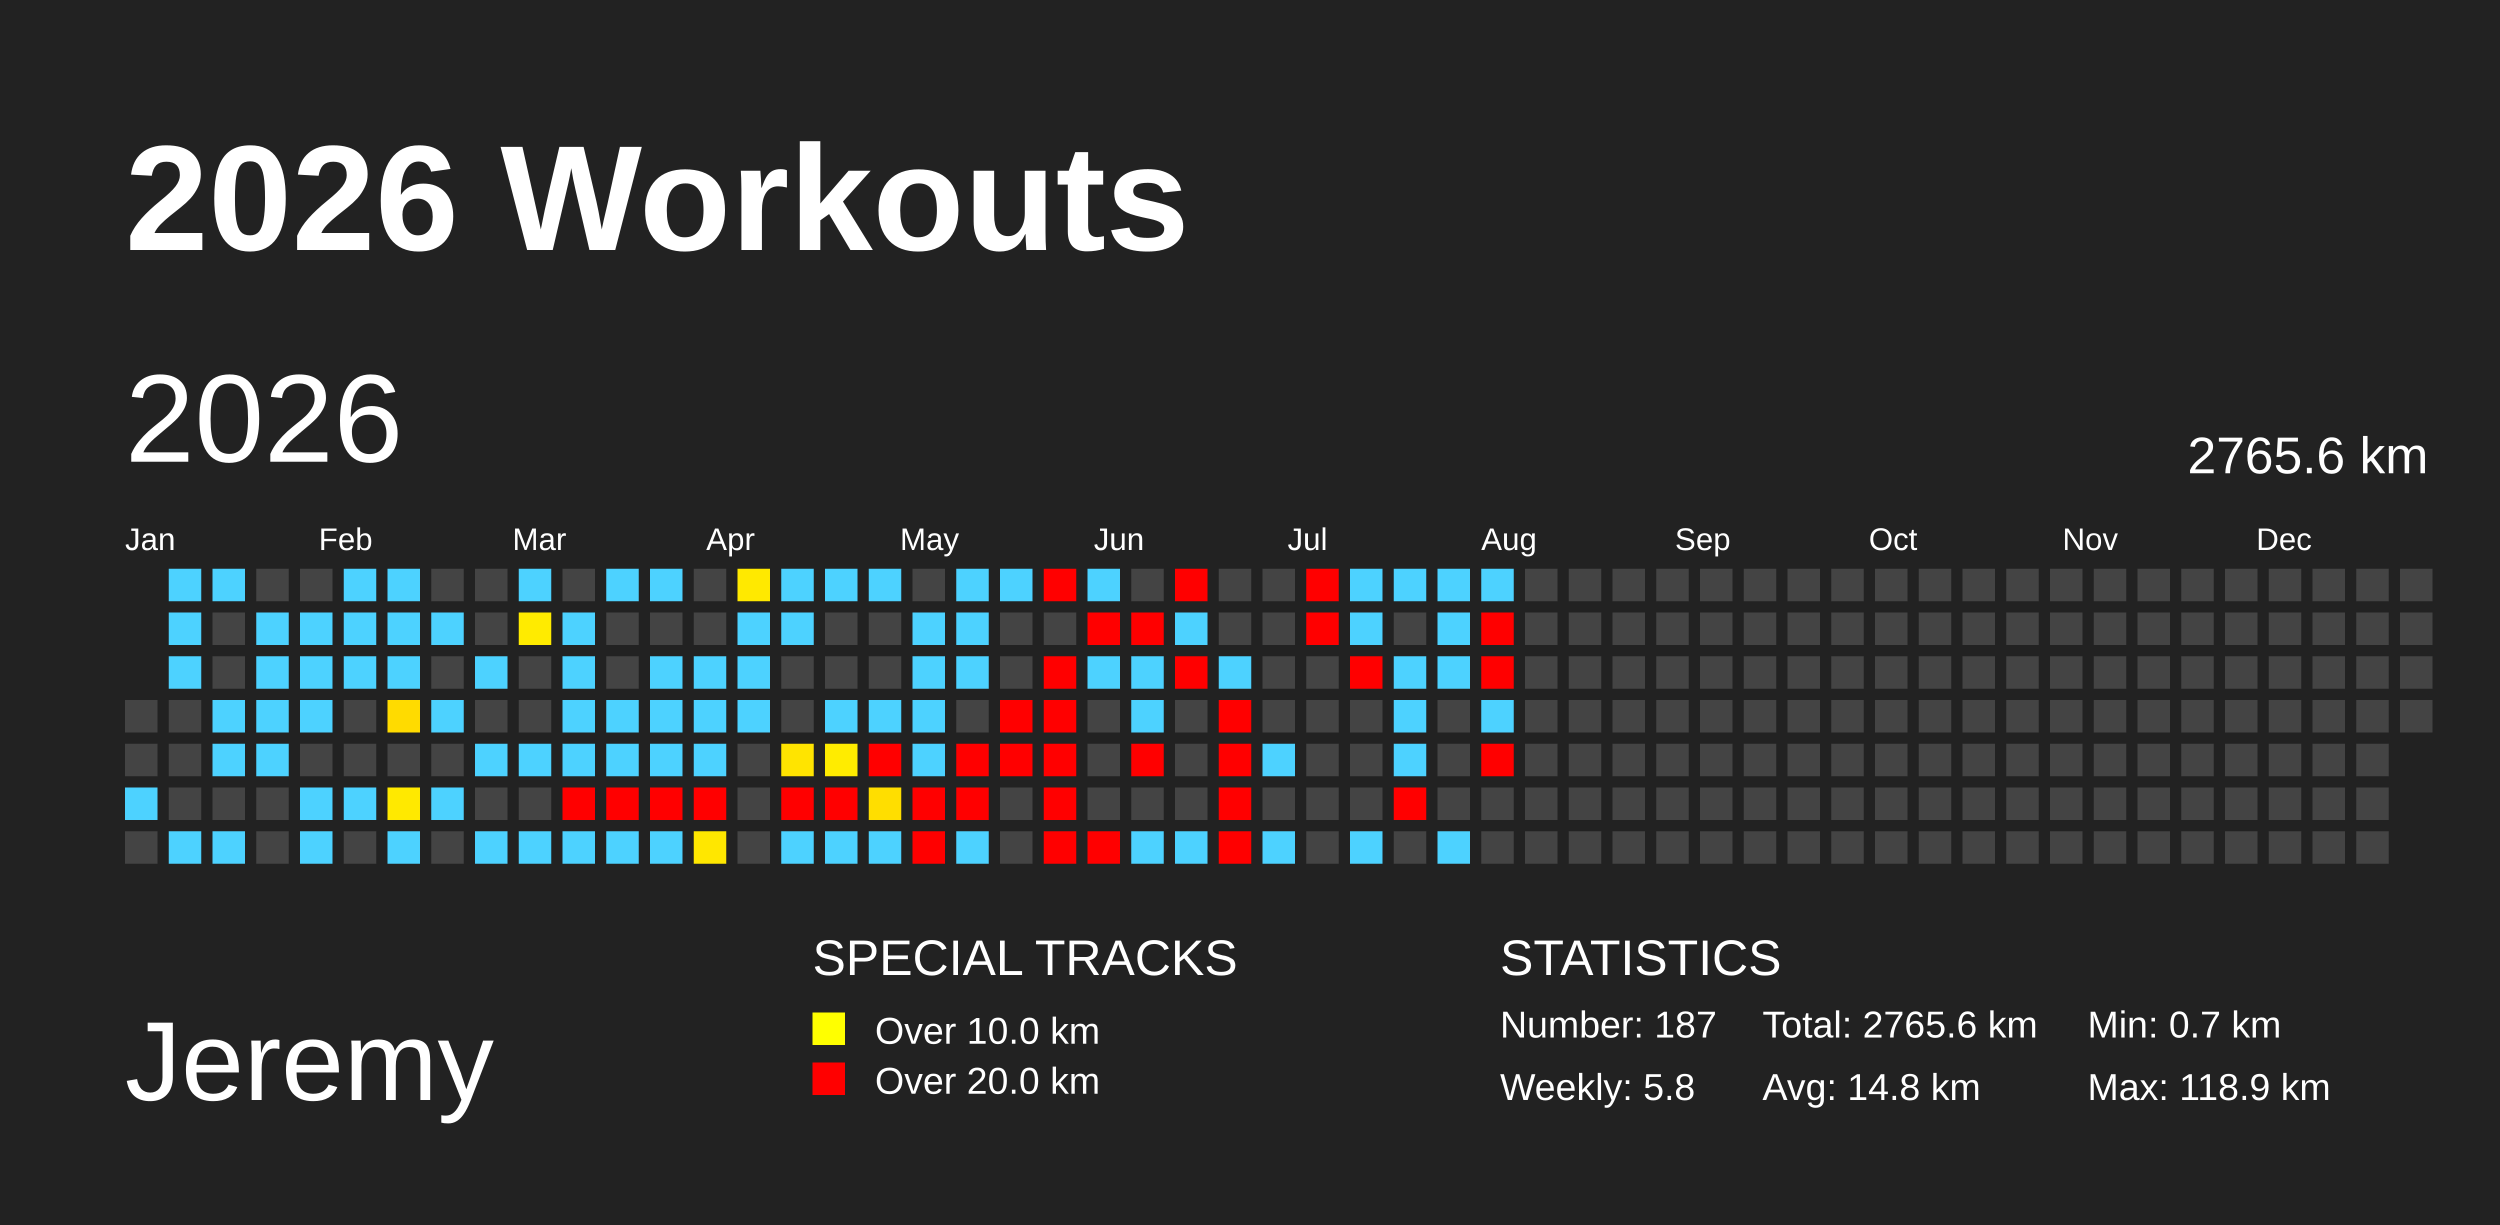
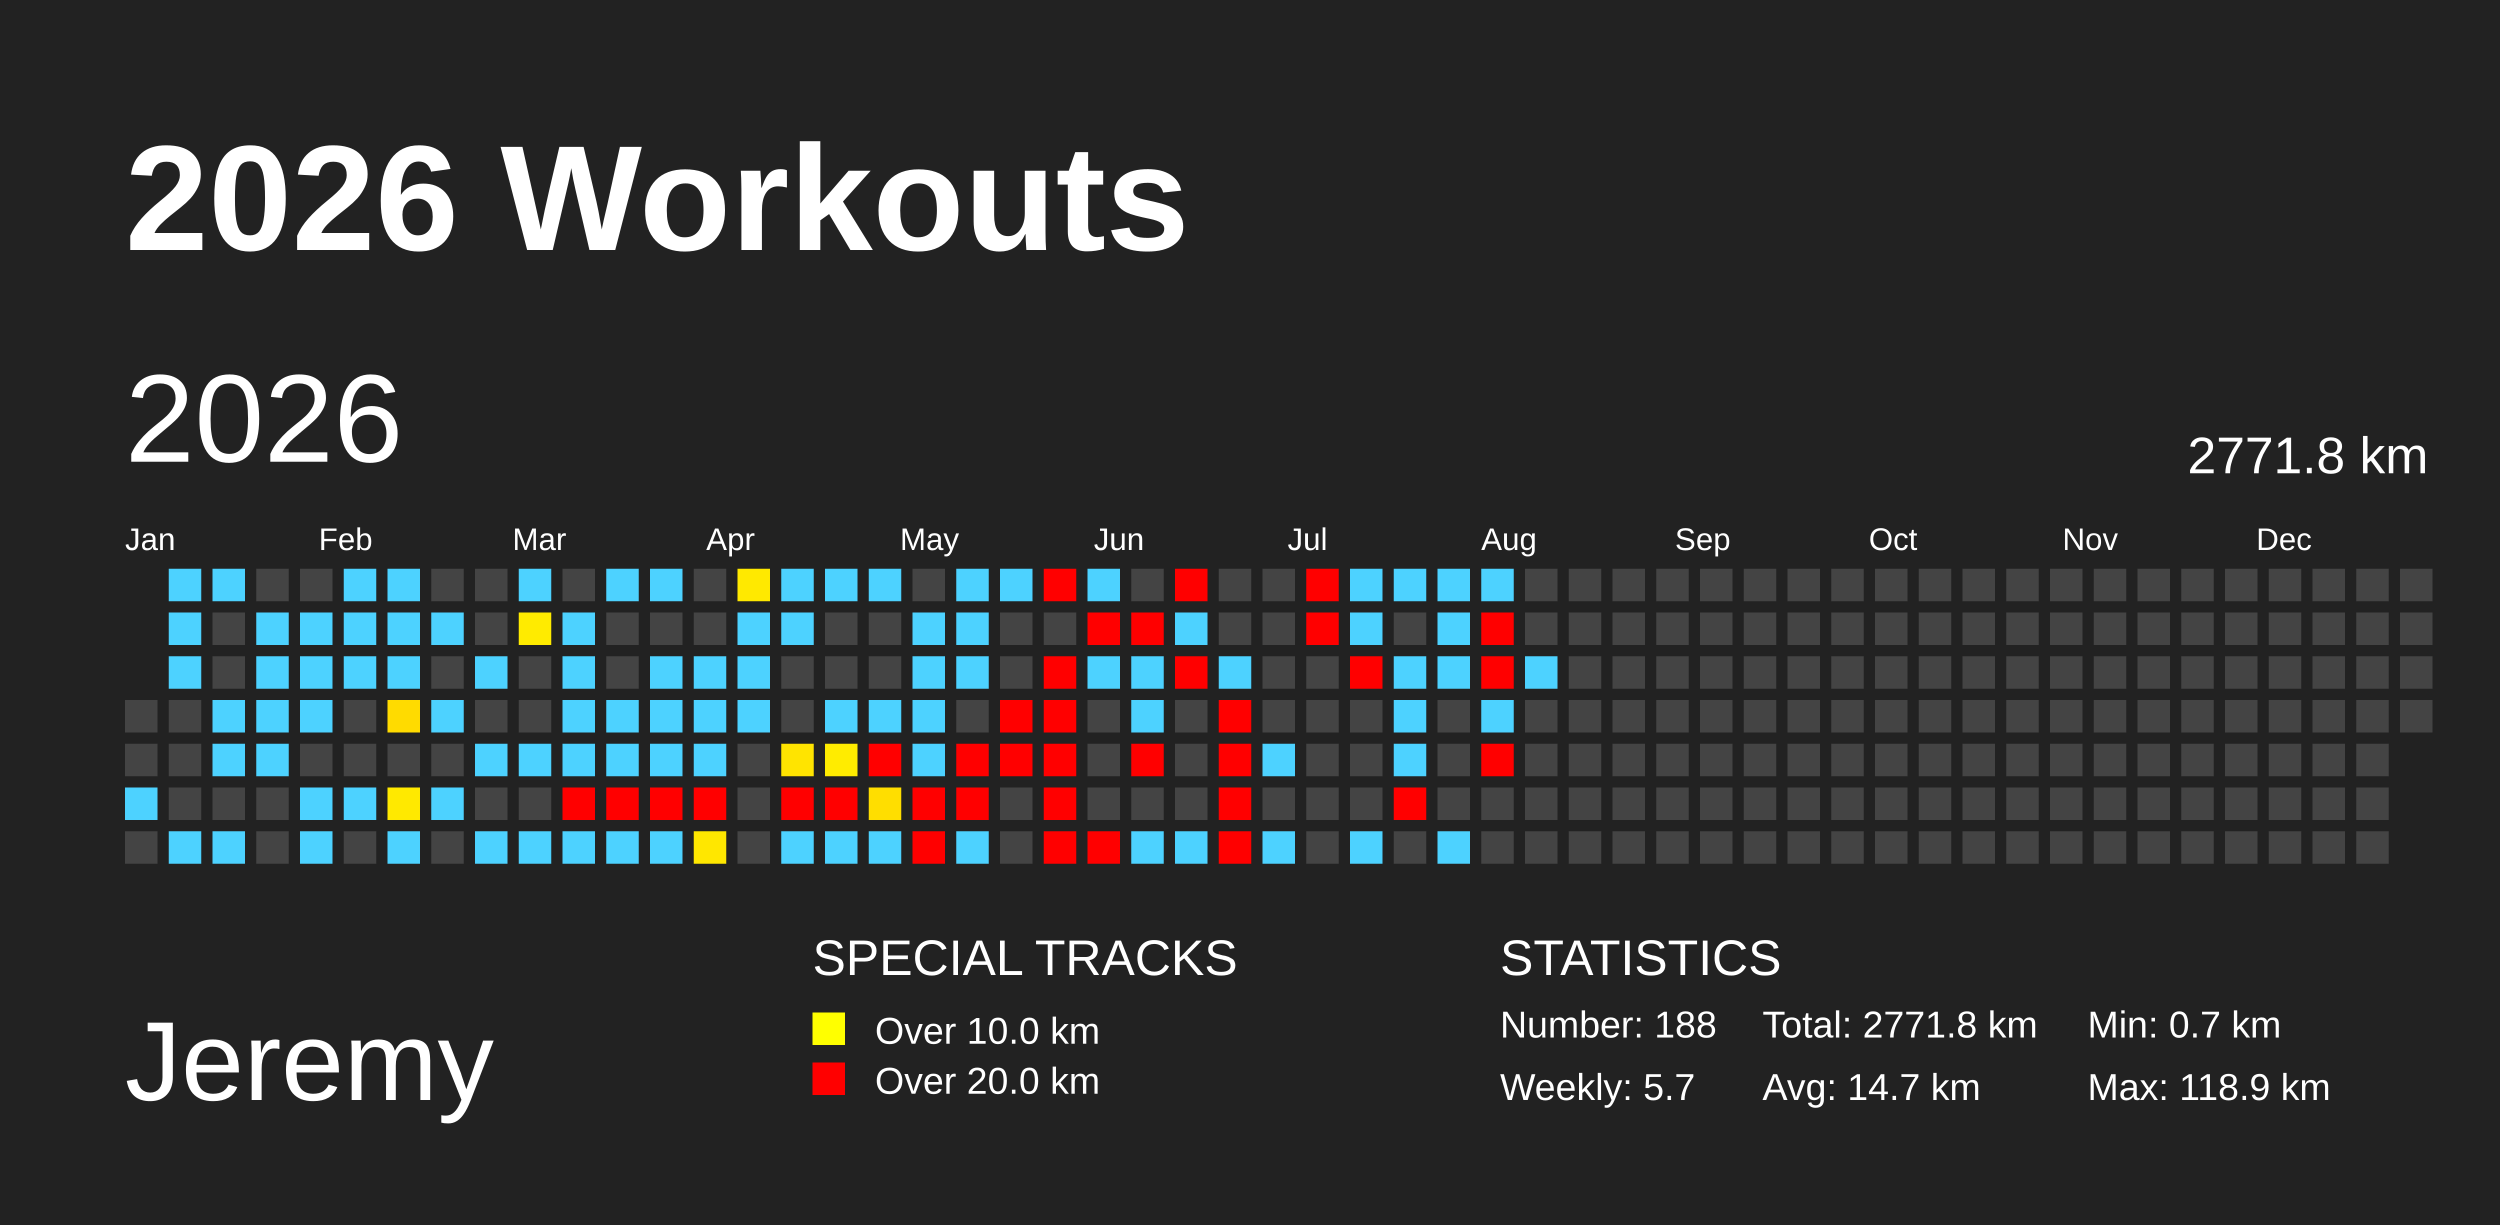
<svg xmlns="http://www.w3.org/2000/svg" baseProfile="full" height="98mm" version="1.1" viewBox="0,0,200,98" width="200mm">
  <defs>
    <pattern height="2" id="indoor-stripe" patternUnits="userSpaceOnUse" width="2">
      <line stroke="white" stroke-opacity="0.45" stroke-width="0.5" x1="0" x2="2" y1="2" y2="0" />
    </pattern>
  </defs>
  <rect fill="#222222" height="98" width="200" x="0" y="0" />
  <text fill="#FFFFFF" style="font-size:12px; font-family:Arial; font-weight:bold;" x="10" y="20">2026 Workouts</text>
  <text fill="#FFFFFF" style="font-size:9px; font-family:Arial" x="10" y="88">Jeremy</text>
  <text fill="#FFFFFF" style="font-size:4px; font-family:Arial" x="65" y="78">SPECIAL TRACKS</text>
  <rect fill="yellow" height="2.6" width="2.6" x="65" y="81" />
  <text fill="#FFFFFF" style="font-size:3px; font-family:Arial" x="70" y="83.5">Over 10.0 km</text>
  <rect fill="red" height="2.6" width="2.6" x="65" y="85" />
  <text fill="#FFFFFF" style="font-size:3px; font-family:Arial" x="70" y="87.5">Over 20.0 km</text>
  <text fill="#FFFFFF" style="font-size:4px; font-family:Arial" x="120" y="78">STATISTICS</text>
-   <text fill="#FFFFFF" style="font-size:3px; font-family:Arial" x="120" y="83">Number: 187</text>
-   <text fill="#FFFFFF" style="font-size:3px; font-family:Arial" x="120" y="88">Weekly: 5.8</text>
-   <text fill="#FFFFFF" style="font-size:3px; font-family:Arial" x="141" y="83">Total: 2765.6 km</text>
-   <text fill="#FFFFFF" style="font-size:3px; font-family:Arial" x="141" y="88">Avg: 14.8 km</text>
+   <text fill="#FFFFFF" style="font-size:3px; font-family:Arial" x="120" y="83">Number: 188</text>
+   <text fill="#FFFFFF" style="font-size:3px; font-family:Arial" x="120" y="88">Weekly: 5.7</text>
+   <text fill="#FFFFFF" style="font-size:3px; font-family:Arial" x="141" y="83">Total: 2771.8 km</text>
+   <text fill="#FFFFFF" style="font-size:3px; font-family:Arial" x="141" y="88">Avg: 14.7 km</text>
  <text fill="#FFFFFF" style="font-size:3px; font-family:Arial" x="167" y="83">Min: 0.7 km</text>
  <text fill="#FFFFFF" style="font-size:3px; font-family:Arial" x="167" y="88">Max: 118.9 km</text>
  <text dominant-baseline="hanging" fill="#FFFFFF" style="font-size:10.0px; font-family:Arial;" x="10" y="30">2026</text>
-   <text dominant-baseline="hanging" fill="#FFFFFF" style="font-size:4.125px; font-family:Arial;" x="175" y="35">2765.6 km</text>
+   <text dominant-baseline="hanging" fill="#FFFFFF" style="font-size:4.125px; font-family:Arial;" x="175" y="35">2771.8 km</text>
  <text fill="#FFFFFF" style="font-size:2.5px; font-family:Arial" x="10.0" y="44">Jan</text>
  <text fill="#FFFFFF" style="font-size:2.5px; font-family:Arial" x="25.5" y="44">Feb</text>
  <text fill="#FFFFFF" style="font-size:2.5px; font-family:Arial" x="41.0" y="44">Mar</text>
  <text fill="#FFFFFF" style="font-size:2.5px; font-family:Arial" x="56.5" y="44">Apr</text>
  <text fill="#FFFFFF" style="font-size:2.5px; font-family:Arial" x="72.0" y="44">May</text>
  <text fill="#FFFFFF" style="font-size:2.5px; font-family:Arial" x="87.5" y="44">Jun</text>
  <text fill="#FFFFFF" style="font-size:2.5px; font-family:Arial" x="103.0" y="44">Jul</text>
  <text fill="#FFFFFF" style="font-size:2.5px; font-family:Arial" x="118.5" y="44">Aug</text>
  <text fill="#FFFFFF" style="font-size:2.5px; font-family:Arial" x="134.0" y="44">Sep</text>
  <text fill="#FFFFFF" style="font-size:2.5px; font-family:Arial" x="149.5" y="44">Oct</text>
  <text fill="#FFFFFF" style="font-size:2.5px; font-family:Arial" x="165.0" y="44">Nov</text>
  <text fill="#FFFFFF" style="font-size:2.5px; font-family:Arial" x="180.5" y="44">Dec</text>
  <rect fill="#444444" height="2.6" width="2.6" x="10.0" y="56.0" />
  <rect fill="#444444" height="2.6" width="2.6" x="10.0" y="59.5" />
  <rect fill="#4dd2ff" height="2.6" width="2.6" x="10.0" y="63.0" />
  <rect fill="#444444" height="2.6" width="2.6" x="10.0" y="66.5" />
  <rect fill="#4dd2ff" height="2.6" width="2.6" x="13.5" y="45.5" />
  <rect fill="#4dd2ff" height="2.6" width="2.6" x="13.5" y="49.0" />
  <rect fill="#4dd2ff" height="2.6" width="2.6" x="13.5" y="52.5" />
  <rect fill="#444444" height="2.6" width="2.6" x="13.5" y="56.0" />
  <rect fill="#444444" height="2.6" width="2.6" x="13.5" y="59.5" />
  <rect fill="#444444" height="2.6" width="2.6" x="13.5" y="63.0" />
  <rect fill="#4dd2ff" height="2.6" width="2.6" x="13.5" y="66.5" />
  <rect fill="#4dd2ff" height="2.6" width="2.6" x="17.0" y="45.5" />
  <rect fill="#444444" height="2.6" width="2.6" x="17.0" y="49.0" />
  <rect fill="#444444" height="2.6" width="2.6" x="17.0" y="52.5" />
  <rect fill="#4dd2ff" height="2.6" width="2.6" x="17.0" y="56.0" />
  <rect fill="#4dd2ff" height="2.6" width="2.6" x="17.0" y="59.5" />
  <rect fill="#444444" height="2.6" width="2.6" x="17.0" y="63.0" />
  <rect fill="#4dd2ff" height="2.6" width="2.6" x="17.0" y="66.5" />
  <rect fill="#444444" height="2.6" width="2.6" x="20.5" y="45.5" />
  <rect fill="#4dd2ff" height="2.6" width="2.6" x="20.5" y="49.0" />
  <rect fill="#4dd2ff" height="2.6" width="2.6" x="20.5" y="52.5" />
  <rect fill="#4dd2ff" height="2.6" width="2.6" x="20.5" y="56.0" />
  <rect fill="#4dd2ff" height="2.6" width="2.6" x="20.5" y="59.5" />
  <rect fill="#444444" height="2.6" width="2.6" x="20.5" y="63.0" />
  <rect fill="#444444" height="2.6" width="2.6" x="20.5" y="66.5" />
  <rect fill="#444444" height="2.6" width="2.6" x="24.0" y="45.5" />
  <rect fill="#4dd2ff" height="2.6" width="2.6" x="24.0" y="49.0" />
  <rect fill="#4dd2ff" height="2.6" width="2.6" x="24.0" y="52.5" />
  <rect fill="#4dd2ff" height="2.6" width="2.6" x="24.0" y="56.0" />
  <rect fill="#444444" height="2.6" width="2.6" x="24.0" y="59.5" />
  <rect fill="#4dd2ff" height="2.6" width="2.6" x="24.0" y="63.0" />
  <rect fill="#4dd2ff" height="2.6" width="2.6" x="24.0" y="66.5" />
  <rect fill="#4dd2ff" height="2.6" width="2.6" x="27.5" y="45.5" />
  <rect fill="#4dd2ff" height="2.6" width="2.6" x="27.5" y="49.0" />
  <rect fill="#4dd2ff" height="2.6" width="2.6" x="27.5" y="52.5" />
  <rect fill="#444444" height="2.6" width="2.6" x="27.5" y="56.0" />
  <rect fill="#444444" height="2.6" width="2.6" x="27.5" y="59.5" />
  <rect fill="#4dd2ff" height="2.6" width="2.6" x="27.5" y="63.0" />
  <rect fill="#444444" height="2.6" width="2.6" x="27.5" y="66.5" />
  <rect fill="#4dd2ff" height="2.6" width="2.6" x="31.0" y="45.5" />
  <rect fill="#4dd2ff" height="2.6" width="2.6" x="31.0" y="49.0" />
  <rect fill="#4dd2ff" height="2.6" width="2.6" x="31.0" y="52.5" />
  <rect fill="#ffdb00" height="2.6" width="2.6" x="31.0" y="56.0" />
  <rect fill="#444444" height="2.6" width="2.6" x="31.0" y="59.5" />
  <rect fill="#ffe900" height="2.6" width="2.6" x="31.0" y="63.0" />
  <rect fill="#4dd2ff" height="2.6" width="2.6" x="31.0" y="66.5" />
  <rect fill="#444444" height="2.6" width="2.6" x="34.5" y="45.5" />
  <rect fill="#4dd2ff" height="2.6" width="2.6" x="34.5" y="49.0" />
  <rect fill="#444444" height="2.6" width="2.6" x="34.5" y="52.5" />
  <rect fill="#4dd2ff" height="2.6" width="2.6" x="34.5" y="56.0" />
  <rect fill="#444444" height="2.6" width="2.6" x="34.5" y="59.5" />
  <rect fill="#4dd2ff" height="2.6" width="2.6" x="34.5" y="63.0" />
  <rect fill="#444444" height="2.6" width="2.6" x="34.5" y="66.5" />
  <rect fill="#444444" height="2.6" width="2.6" x="38.0" y="45.5" />
  <rect fill="#444444" height="2.6" width="2.6" x="38.0" y="49.0" />
  <rect fill="#4dd2ff" height="2.6" width="2.6" x="38.0" y="52.5" />
  <rect fill="#444444" height="2.6" width="2.6" x="38.0" y="56.0" />
  <rect fill="#4dd2ff" height="2.6" width="2.6" x="38.0" y="59.5" />
  <rect fill="#444444" height="2.6" width="2.6" x="38.0" y="63.0" />
  <rect fill="#4dd2ff" height="2.6" width="2.6" x="38.0" y="66.5" />
  <rect fill="#4dd2ff" height="2.6" width="2.6" x="41.5" y="45.5" />
  <rect fill="#ffeb00" height="2.6" width="2.6" x="41.5" y="49.0" />
  <rect fill="#444444" height="2.6" width="2.6" x="41.5" y="52.5" />
  <rect fill="#444444" height="2.6" width="2.6" x="41.5" y="56.0" />
  <rect fill="#4dd2ff" height="2.6" width="2.6" x="41.5" y="59.5" />
  <rect fill="#444444" height="2.6" width="2.6" x="41.5" y="63.0" />
  <rect fill="#4dd2ff" height="2.6" width="2.6" x="41.5" y="66.5" />
  <rect fill="#444444" height="2.6" width="2.6" x="45.0" y="45.5" />
  <rect fill="#4dd2ff" height="2.6" width="2.6" x="45.0" y="49.0" />
  <rect fill="#4dd2ff" height="2.6" width="2.6" x="45.0" y="52.5" />
  <rect fill="#4dd2ff" height="2.6" width="2.6" x="45.0" y="56.0" />
  <rect fill="#4dd2ff" height="2.6" width="2.6" x="45.0" y="59.5" />
  <rect fill="red" height="2.6" width="2.6" x="45.0" y="63.0" />
  <rect fill="#4dd2ff" height="2.6" width="2.6" x="45.0" y="66.5" />
  <rect fill="#4dd2ff" height="2.6" width="2.6" x="48.5" y="45.5" />
  <rect fill="#444444" height="2.6" width="2.6" x="48.5" y="49.0" />
  <rect fill="#444444" height="2.6" width="2.6" x="48.5" y="52.5" />
  <rect fill="#4dd2ff" height="2.6" width="2.6" x="48.5" y="56.0" />
  <rect fill="#4dd2ff" height="2.6" width="2.6" x="48.5" y="59.5" />
  <rect fill="red" height="2.6" width="2.6" x="48.5" y="63.0" />
  <rect fill="#4dd2ff" height="2.6" width="2.6" x="48.5" y="66.5" />
  <rect fill="#4dd2ff" height="2.6" width="2.6" x="52.0" y="45.5" />
  <rect fill="#444444" height="2.6" width="2.6" x="52.0" y="49.0" />
  <rect fill="#4dd2ff" height="2.6" width="2.6" x="52.0" y="52.5" />
  <rect fill="#4dd2ff" height="2.6" width="2.6" x="52.0" y="56.0" />
  <rect fill="#4dd2ff" height="2.6" width="2.6" x="52.0" y="59.5" />
  <rect fill="red" height="2.6" width="2.6" x="52.0" y="63.0" />
  <rect fill="#4dd2ff" height="2.6" width="2.6" x="52.0" y="66.5" />
  <rect fill="#444444" height="2.6" width="2.6" x="55.5" y="45.5" />
  <rect fill="#444444" height="2.6" width="2.6" x="55.5" y="49.0" />
  <rect fill="#4dd2ff" height="2.6" width="2.6" x="55.5" y="52.5" />
  <rect fill="#4dd2ff" height="2.6" width="2.6" x="55.5" y="56.0" />
  <rect fill="#4dd2ff" height="2.6" width="2.6" x="55.5" y="59.5" />
  <rect fill="red" height="2.6" width="2.6" x="55.5" y="63.0" />
  <rect fill="#ffe700" height="2.6" width="2.6" x="55.5" y="66.5" />
  <rect fill="#ffe900" height="2.6" width="2.6" x="59.0" y="45.5" />
  <rect fill="#4dd2ff" height="2.6" width="2.6" x="59.0" y="49.0" />
  <rect fill="#4dd2ff" height="2.6" width="2.6" x="59.0" y="52.5" />
  <rect fill="#4dd2ff" height="2.6" width="2.6" x="59.0" y="56.0" />
  <rect fill="#444444" height="2.6" width="2.6" x="59.0" y="59.5" />
  <rect fill="#444444" height="2.6" width="2.6" x="59.0" y="63.0" />
  <rect fill="#444444" height="2.6" width="2.6" x="59.0" y="66.5" />
  <rect fill="#4dd2ff" height="2.6" width="2.6" x="62.5" y="45.5" />
  <rect fill="#4dd2ff" height="2.6" width="2.6" x="62.5" y="49.0" />
  <rect fill="#444444" height="2.6" width="2.6" x="62.5" y="52.5" />
  <rect fill="#444444" height="2.6" width="2.6" x="62.5" y="56.0" />
  <rect fill="#ffe400" height="2.6" width="2.6" x="62.5" y="59.5" />
  <rect fill="red" height="2.6" width="2.6" x="62.5" y="63.0" />
  <rect fill="#4dd2ff" height="2.6" width="2.6" x="62.5" y="66.5" />
  <rect fill="#4dd2ff" height="2.6" width="2.6" x="66.0" y="45.5" />
  <rect fill="#444444" height="2.6" width="2.6" x="66.0" y="49.0" />
  <rect fill="#444444" height="2.6" width="2.6" x="66.0" y="52.5" />
  <rect fill="#4dd2ff" height="2.6" width="2.6" x="66.0" y="56.0" />
  <rect fill="#ffec00" height="2.6" width="2.6" x="66.0" y="59.5" />
  <rect fill="red" height="2.6" width="2.6" x="66.0" y="63.0" />
  <rect fill="#4dd2ff" height="2.6" width="2.6" x="66.0" y="66.5" />
  <rect fill="#4dd2ff" height="2.6" width="2.6" x="69.5" y="45.5" />
  <rect fill="#444444" height="2.6" width="2.6" x="69.5" y="49.0" />
  <rect fill="#444444" height="2.6" width="2.6" x="69.5" y="52.5" />
  <rect fill="#4dd2ff" height="2.6" width="2.6" x="69.5" y="56.0" />
  <rect fill="red" height="2.6" width="2.6" x="69.5" y="59.5" />
  <rect fill="#ffde00" height="2.6" width="2.6" x="69.5" y="63.0" />
  <rect fill="#4dd2ff" height="2.6" width="2.6" x="69.5" y="66.5" />
  <rect fill="#444444" height="2.6" width="2.6" x="73.0" y="45.5" />
  <rect fill="#4dd2ff" height="2.6" width="2.6" x="73.0" y="49.0" />
  <rect fill="#4dd2ff" height="2.6" width="2.6" x="73.0" y="52.5" />
  <rect fill="#4dd2ff" height="2.6" width="2.6" x="73.0" y="56.0" />
  <rect fill="#4dd2ff" height="2.6" width="2.6" x="73.0" y="59.5" />
  <rect fill="red" height="2.6" width="2.6" x="73.0" y="63.0" />
  <rect fill="red" height="2.6" width="2.6" x="73.0" y="66.5" />
  <rect fill="#4dd2ff" height="2.6" width="2.6" x="76.5" y="45.5" />
  <rect fill="#4dd2ff" height="2.6" width="2.6" x="76.5" y="49.0" />
  <rect fill="#4dd2ff" height="2.6" width="2.6" x="76.5" y="52.5" />
  <rect fill="#444444" height="2.6" width="2.6" x="76.5" y="56.0" />
  <rect fill="red" height="2.6" width="2.6" x="76.5" y="59.5" />
  <rect fill="red" height="2.6" width="2.6" x="76.5" y="63.0" />
  <rect fill="#4dd2ff" height="2.6" width="2.6" x="76.5" y="66.5" />
  <rect fill="#4dd2ff" height="2.6" width="2.6" x="80.0" y="45.5" />
  <rect fill="#444444" height="2.6" width="2.6" x="80.0" y="49.0" />
  <rect fill="#444444" height="2.6" width="2.6" x="80.0" y="52.5" />
  <rect fill="red" height="2.6" width="2.6" x="80.0" y="56.0" />
  <rect fill="red" height="2.6" width="2.6" x="80.0" y="59.5" />
  <rect fill="#444444" height="2.6" width="2.6" x="80.0" y="63.0" />
  <rect fill="#444444" height="2.6" width="2.6" x="80.0" y="66.5" />
  <rect fill="red" height="2.6" width="2.6" x="83.5" y="45.5" />
  <rect fill="#444444" height="2.6" width="2.6" x="83.5" y="49.0" />
  <rect fill="red" height="2.6" width="2.6" x="83.5" y="52.5" />
  <rect fill="red" height="2.6" width="2.6" x="83.5" y="56.0" />
  <rect fill="red" height="2.6" width="2.6" x="83.5" y="59.5" />
  <rect fill="red" height="2.6" width="2.6" x="83.5" y="63.0" />
  <rect fill="red" height="2.6" width="2.6" x="83.5" y="66.5" />
  <rect fill="#4dd2ff" height="2.6" width="2.6" x="87.0" y="45.5" />
  <rect fill="red" height="2.6" width="2.6" x="87.0" y="49.0" />
  <rect fill="#4dd2ff" height="2.6" width="2.6" x="87.0" y="52.5" />
  <rect fill="#444444" height="2.6" width="2.6" x="87.0" y="56.0" />
  <rect fill="#444444" height="2.6" width="2.6" x="87.0" y="59.5" />
  <rect fill="#444444" height="2.6" width="2.6" x="87.0" y="63.0" />
  <rect fill="red" height="2.6" width="2.6" x="87.0" y="66.5" />
  <rect fill="#444444" height="2.6" width="2.6" x="90.5" y="45.5" />
  <rect fill="red" height="2.6" width="2.6" x="90.5" y="49.0" />
  <rect fill="#4dd2ff" height="2.6" width="2.6" x="90.5" y="52.5" />
  <rect fill="#4dd2ff" height="2.6" width="2.6" x="90.5" y="56.0" />
  <rect fill="red" height="2.6" width="2.6" x="90.5" y="59.5" />
  <rect fill="#444444" height="2.6" width="2.6" x="90.5" y="63.0" />
  <rect fill="#4dd2ff" height="2.6" width="2.6" x="90.5" y="66.5" />
  <rect fill="red" height="2.6" width="2.6" x="94.0" y="45.5" />
  <rect fill="#4dd2ff" height="2.6" width="2.6" x="94.0" y="49.0" />
  <rect fill="red" height="2.6" width="2.6" x="94.0" y="52.5" />
  <rect fill="#444444" height="2.6" width="2.6" x="94.0" y="56.0" />
  <rect fill="#444444" height="2.6" width="2.6" x="94.0" y="59.5" />
  <rect fill="#444444" height="2.6" width="2.6" x="94.0" y="63.0" />
  <rect fill="#4dd2ff" height="2.6" width="2.6" x="94.0" y="66.5" />
  <rect fill="#444444" height="2.6" width="2.6" x="97.5" y="45.5" />
  <rect fill="#444444" height="2.6" width="2.6" x="97.5" y="49.0" />
  <rect fill="#4dd2ff" height="2.6" width="2.6" x="97.5" y="52.5" />
  <rect fill="red" height="2.6" width="2.6" x="97.5" y="56.0" />
  <rect fill="red" height="2.6" width="2.6" x="97.5" y="59.5" />
  <rect fill="red" height="2.6" width="2.6" x="97.5" y="63.0" />
  <rect fill="red" height="2.6" width="2.6" x="97.5" y="66.5" />
  <rect fill="#444444" height="2.6" width="2.6" x="101.0" y="45.5" />
  <rect fill="#444444" height="2.6" width="2.6" x="101.0" y="49.0" />
  <rect fill="#444444" height="2.6" width="2.6" x="101.0" y="52.5" />
  <rect fill="#444444" height="2.6" width="2.6" x="101.0" y="56.0" />
  <rect fill="#4dd2ff" height="2.6" width="2.6" x="101.0" y="59.5" />
  <rect fill="#444444" height="2.6" width="2.6" x="101.0" y="63.0" />
  <rect fill="#4dd2ff" height="2.6" width="2.6" x="101.0" y="66.5" />
  <rect fill="red" height="2.6" width="2.6" x="104.5" y="45.5" />
  <rect fill="red" height="2.6" width="2.6" x="104.5" y="49.0" />
  <rect fill="#444444" height="2.6" width="2.6" x="104.5" y="52.5" />
  <rect fill="#444444" height="2.6" width="2.6" x="104.5" y="56.0" />
  <rect fill="#444444" height="2.6" width="2.6" x="104.5" y="59.5" />
  <rect fill="#444444" height="2.6" width="2.6" x="104.5" y="63.0" />
  <rect fill="#444444" height="2.6" width="2.6" x="104.5" y="66.5" />
  <rect fill="#4dd2ff" height="2.6" width="2.6" x="108.0" y="45.5" />
  <rect fill="#4dd2ff" height="2.6" width="2.6" x="108.0" y="49.0" />
  <rect fill="red" height="2.6" width="2.6" x="108.0" y="52.5" />
  <rect fill="#444444" height="2.6" width="2.6" x="108.0" y="56.0" />
  <rect fill="#444444" height="2.6" width="2.6" x="108.0" y="59.5" />
  <rect fill="#444444" height="2.6" width="2.6" x="108.0" y="63.0" />
  <rect fill="#4dd2ff" height="2.6" width="2.6" x="108.0" y="66.5" />
  <rect fill="#4dd2ff" height="2.6" width="2.6" x="111.5" y="45.5" />
  <rect fill="#444444" height="2.6" width="2.6" x="111.5" y="49.0" />
  <rect fill="#4dd2ff" height="2.6" width="2.6" x="111.5" y="52.5" />
  <rect fill="#4dd2ff" height="2.6" width="2.6" x="111.5" y="56.0" />
  <rect fill="#4dd2ff" height="2.6" width="2.6" x="111.5" y="59.5" />
  <rect fill="red" height="2.6" width="2.6" x="111.5" y="63.0" />
  <rect fill="#444444" height="2.6" width="2.6" x="111.5" y="66.5" />
  <rect fill="#4dd2ff" height="2.6" width="2.6" x="115.0" y="45.5" />
  <rect fill="#4dd2ff" height="2.6" width="2.6" x="115.0" y="49.0" />
  <rect fill="#4dd2ff" height="2.6" width="2.6" x="115.0" y="52.5" />
  <rect fill="#444444" height="2.6" width="2.6" x="115.0" y="56.0" />
  <rect fill="#444444" height="2.6" width="2.6" x="115.0" y="59.5" />
  <rect fill="#444444" height="2.6" width="2.6" x="115.0" y="63.0" />
  <rect fill="#4dd2ff" height="2.6" width="2.6" x="115.0" y="66.5" />
  <rect fill="#4dd2ff" height="2.6" width="2.6" x="118.5" y="45.5" />
  <rect fill="red" height="2.6" width="2.6" x="118.5" y="49.0" />
  <rect fill="red" height="2.6" width="2.6" x="118.5" y="52.5" />
  <rect fill="#4dd2ff" height="2.6" width="2.6" x="118.5" y="56.0" />
  <rect fill="red" height="2.6" width="2.6" x="118.5" y="59.5" />
  <rect fill="#444444" height="2.6" width="2.6" x="118.5" y="63.0" />
  <rect fill="#444444" height="2.6" width="2.6" x="118.5" y="66.5" />
  <rect fill="#444444" height="2.6" width="2.6" x="122.0" y="45.5" />
  <rect fill="#444444" height="2.6" width="2.6" x="122.0" y="49.0" />
-   <rect fill="#444444" height="2.6" width="2.6" x="122.0" y="52.5" />
+   <rect fill="#4dd2ff" height="2.6" width="2.6" x="122.0" y="52.5" />
  <rect fill="#444444" height="2.6" width="2.6" x="122.0" y="56.0" />
  <rect fill="#444444" height="2.6" width="2.6" x="122.0" y="59.5" />
  <rect fill="#444444" height="2.6" width="2.6" x="122.0" y="63.0" />
  <rect fill="#444444" height="2.6" width="2.6" x="122.0" y="66.5" />
  <rect fill="#444444" height="2.6" width="2.6" x="125.5" y="45.5" />
  <rect fill="#444444" height="2.6" width="2.6" x="125.5" y="49.0" />
  <rect fill="#444444" height="2.6" width="2.6" x="125.5" y="52.5" />
  <rect fill="#444444" height="2.6" width="2.6" x="125.5" y="56.0" />
  <rect fill="#444444" height="2.6" width="2.6" x="125.5" y="59.5" />
  <rect fill="#444444" height="2.6" width="2.6" x="125.5" y="63.0" />
  <rect fill="#444444" height="2.6" width="2.6" x="125.5" y="66.5" />
  <rect fill="#444444" height="2.6" width="2.6" x="129.0" y="45.5" />
  <rect fill="#444444" height="2.6" width="2.6" x="129.0" y="49.0" />
  <rect fill="#444444" height="2.6" width="2.6" x="129.0" y="52.5" />
  <rect fill="#444444" height="2.6" width="2.6" x="129.0" y="56.0" />
  <rect fill="#444444" height="2.6" width="2.6" x="129.0" y="59.5" />
  <rect fill="#444444" height="2.6" width="2.6" x="129.0" y="63.0" />
  <rect fill="#444444" height="2.6" width="2.6" x="129.0" y="66.5" />
  <rect fill="#444444" height="2.6" width="2.6" x="132.5" y="45.5" />
  <rect fill="#444444" height="2.6" width="2.6" x="132.5" y="49.0" />
  <rect fill="#444444" height="2.6" width="2.6" x="132.5" y="52.5" />
  <rect fill="#444444" height="2.6" width="2.6" x="132.5" y="56.0" />
  <rect fill="#444444" height="2.6" width="2.6" x="132.5" y="59.5" />
  <rect fill="#444444" height="2.6" width="2.6" x="132.5" y="63.0" />
  <rect fill="#444444" height="2.6" width="2.6" x="132.5" y="66.5" />
  <rect fill="#444444" height="2.6" width="2.6" x="136.0" y="45.5" />
  <rect fill="#444444" height="2.6" width="2.6" x="136.0" y="49.0" />
  <rect fill="#444444" height="2.6" width="2.6" x="136.0" y="52.5" />
  <rect fill="#444444" height="2.6" width="2.6" x="136.0" y="56.0" />
  <rect fill="#444444" height="2.6" width="2.6" x="136.0" y="59.5" />
  <rect fill="#444444" height="2.6" width="2.6" x="136.0" y="63.0" />
  <rect fill="#444444" height="2.6" width="2.6" x="136.0" y="66.5" />
  <rect fill="#444444" height="2.6" width="2.6" x="139.5" y="45.5" />
  <rect fill="#444444" height="2.6" width="2.6" x="139.5" y="49.0" />
  <rect fill="#444444" height="2.6" width="2.6" x="139.5" y="52.5" />
  <rect fill="#444444" height="2.6" width="2.6" x="139.5" y="56.0" />
  <rect fill="#444444" height="2.6" width="2.6" x="139.5" y="59.5" />
  <rect fill="#444444" height="2.6" width="2.6" x="139.5" y="63.0" />
  <rect fill="#444444" height="2.6" width="2.6" x="139.5" y="66.5" />
  <rect fill="#444444" height="2.6" width="2.6" x="143.0" y="45.5" />
  <rect fill="#444444" height="2.6" width="2.6" x="143.0" y="49.0" />
  <rect fill="#444444" height="2.6" width="2.6" x="143.0" y="52.5" />
  <rect fill="#444444" height="2.6" width="2.6" x="143.0" y="56.0" />
  <rect fill="#444444" height="2.6" width="2.6" x="143.0" y="59.5" />
  <rect fill="#444444" height="2.6" width="2.6" x="143.0" y="63.0" />
  <rect fill="#444444" height="2.6" width="2.6" x="143.0" y="66.5" />
  <rect fill="#444444" height="2.6" width="2.6" x="146.5" y="45.5" />
  <rect fill="#444444" height="2.6" width="2.6" x="146.5" y="49.0" />
  <rect fill="#444444" height="2.6" width="2.6" x="146.5" y="52.5" />
  <rect fill="#444444" height="2.6" width="2.6" x="146.5" y="56.0" />
  <rect fill="#444444" height="2.6" width="2.6" x="146.5" y="59.5" />
  <rect fill="#444444" height="2.6" width="2.6" x="146.5" y="63.0" />
  <rect fill="#444444" height="2.6" width="2.6" x="146.5" y="66.5" />
  <rect fill="#444444" height="2.6" width="2.6" x="150.0" y="45.5" />
  <rect fill="#444444" height="2.6" width="2.6" x="150.0" y="49.0" />
  <rect fill="#444444" height="2.6" width="2.6" x="150.0" y="52.5" />
  <rect fill="#444444" height="2.6" width="2.6" x="150.0" y="56.0" />
  <rect fill="#444444" height="2.6" width="2.6" x="150.0" y="59.5" />
  <rect fill="#444444" height="2.6" width="2.6" x="150.0" y="63.0" />
  <rect fill="#444444" height="2.6" width="2.6" x="150.0" y="66.5" />
  <rect fill="#444444" height="2.6" width="2.6" x="153.5" y="45.5" />
  <rect fill="#444444" height="2.6" width="2.6" x="153.5" y="49.0" />
  <rect fill="#444444" height="2.6" width="2.6" x="153.5" y="52.5" />
  <rect fill="#444444" height="2.6" width="2.6" x="153.5" y="56.0" />
  <rect fill="#444444" height="2.6" width="2.6" x="153.5" y="59.5" />
  <rect fill="#444444" height="2.6" width="2.6" x="153.5" y="63.0" />
  <rect fill="#444444" height="2.6" width="2.6" x="153.5" y="66.5" />
  <rect fill="#444444" height="2.6" width="2.6" x="157.0" y="45.5" />
  <rect fill="#444444" height="2.6" width="2.6" x="157.0" y="49.0" />
  <rect fill="#444444" height="2.6" width="2.6" x="157.0" y="52.5" />
  <rect fill="#444444" height="2.6" width="2.6" x="157.0" y="56.0" />
  <rect fill="#444444" height="2.6" width="2.6" x="157.0" y="59.5" />
  <rect fill="#444444" height="2.6" width="2.6" x="157.0" y="63.0" />
  <rect fill="#444444" height="2.6" width="2.6" x="157.0" y="66.5" />
  <rect fill="#444444" height="2.6" width="2.6" x="160.5" y="45.5" />
  <rect fill="#444444" height="2.6" width="2.6" x="160.5" y="49.0" />
  <rect fill="#444444" height="2.6" width="2.6" x="160.5" y="52.5" />
  <rect fill="#444444" height="2.6" width="2.6" x="160.5" y="56.0" />
  <rect fill="#444444" height="2.6" width="2.6" x="160.5" y="59.5" />
  <rect fill="#444444" height="2.6" width="2.6" x="160.5" y="63.0" />
  <rect fill="#444444" height="2.6" width="2.6" x="160.5" y="66.5" />
  <rect fill="#444444" height="2.6" width="2.6" x="164.0" y="45.5" />
  <rect fill="#444444" height="2.6" width="2.6" x="164.0" y="49.0" />
  <rect fill="#444444" height="2.6" width="2.6" x="164.0" y="52.5" />
  <rect fill="#444444" height="2.6" width="2.6" x="164.0" y="56.0" />
  <rect fill="#444444" height="2.6" width="2.6" x="164.0" y="59.5" />
  <rect fill="#444444" height="2.6" width="2.6" x="164.0" y="63.0" />
  <rect fill="#444444" height="2.6" width="2.6" x="164.0" y="66.5" />
  <rect fill="#444444" height="2.6" width="2.6" x="167.5" y="45.5" />
  <rect fill="#444444" height="2.6" width="2.6" x="167.5" y="49.0" />
  <rect fill="#444444" height="2.6" width="2.6" x="167.5" y="52.5" />
  <rect fill="#444444" height="2.6" width="2.6" x="167.5" y="56.0" />
  <rect fill="#444444" height="2.6" width="2.6" x="167.5" y="59.5" />
  <rect fill="#444444" height="2.6" width="2.6" x="167.5" y="63.0" />
  <rect fill="#444444" height="2.6" width="2.6" x="167.5" y="66.5" />
  <rect fill="#444444" height="2.6" width="2.6" x="171.0" y="45.5" />
  <rect fill="#444444" height="2.6" width="2.6" x="171.0" y="49.0" />
  <rect fill="#444444" height="2.6" width="2.6" x="171.0" y="52.5" />
  <rect fill="#444444" height="2.6" width="2.6" x="171.0" y="56.0" />
  <rect fill="#444444" height="2.6" width="2.6" x="171.0" y="59.5" />
  <rect fill="#444444" height="2.6" width="2.6" x="171.0" y="63.0" />
  <rect fill="#444444" height="2.6" width="2.6" x="171.0" y="66.5" />
  <rect fill="#444444" height="2.6" width="2.6" x="174.5" y="45.5" />
  <rect fill="#444444" height="2.6" width="2.6" x="174.5" y="49.0" />
  <rect fill="#444444" height="2.6" width="2.6" x="174.5" y="52.5" />
  <rect fill="#444444" height="2.6" width="2.6" x="174.5" y="56.0" />
  <rect fill="#444444" height="2.6" width="2.6" x="174.5" y="59.5" />
  <rect fill="#444444" height="2.6" width="2.6" x="174.5" y="63.0" />
  <rect fill="#444444" height="2.6" width="2.6" x="174.5" y="66.5" />
  <rect fill="#444444" height="2.6" width="2.6" x="178.0" y="45.5" />
  <rect fill="#444444" height="2.6" width="2.6" x="178.0" y="49.0" />
  <rect fill="#444444" height="2.6" width="2.6" x="178.0" y="52.5" />
  <rect fill="#444444" height="2.6" width="2.6" x="178.0" y="56.0" />
  <rect fill="#444444" height="2.6" width="2.6" x="178.0" y="59.5" />
  <rect fill="#444444" height="2.6" width="2.6" x="178.0" y="63.0" />
  <rect fill="#444444" height="2.6" width="2.6" x="178.0" y="66.5" />
  <rect fill="#444444" height="2.6" width="2.6" x="181.5" y="45.5" />
  <rect fill="#444444" height="2.6" width="2.6" x="181.5" y="49.0" />
  <rect fill="#444444" height="2.6" width="2.6" x="181.5" y="52.5" />
  <rect fill="#444444" height="2.6" width="2.6" x="181.5" y="56.0" />
  <rect fill="#444444" height="2.6" width="2.6" x="181.5" y="59.5" />
  <rect fill="#444444" height="2.6" width="2.6" x="181.5" y="63.0" />
  <rect fill="#444444" height="2.6" width="2.6" x="181.5" y="66.5" />
  <rect fill="#444444" height="2.6" width="2.6" x="185.0" y="45.5" />
  <rect fill="#444444" height="2.6" width="2.6" x="185.0" y="49.0" />
  <rect fill="#444444" height="2.6" width="2.6" x="185.0" y="52.5" />
  <rect fill="#444444" height="2.6" width="2.6" x="185.0" y="56.0" />
  <rect fill="#444444" height="2.6" width="2.6" x="185.0" y="59.5" />
  <rect fill="#444444" height="2.6" width="2.6" x="185.0" y="63.0" />
  <rect fill="#444444" height="2.6" width="2.6" x="185.0" y="66.5" />
  <rect fill="#444444" height="2.6" width="2.6" x="188.5" y="45.5" />
  <rect fill="#444444" height="2.6" width="2.6" x="188.5" y="49.0" />
  <rect fill="#444444" height="2.6" width="2.6" x="188.5" y="52.5" />
  <rect fill="#444444" height="2.6" width="2.6" x="188.5" y="56.0" />
  <rect fill="#444444" height="2.6" width="2.6" x="188.5" y="59.5" />
  <rect fill="#444444" height="2.6" width="2.6" x="188.5" y="63.0" />
  <rect fill="#444444" height="2.6" width="2.6" x="188.5" y="66.5" />
  <rect fill="#444444" height="2.6" width="2.6" x="192.0" y="45.5" />
  <rect fill="#444444" height="2.6" width="2.6" x="192.0" y="49.0" />
  <rect fill="#444444" height="2.6" width="2.6" x="192.0" y="52.5" />
  <rect fill="#444444" height="2.6" width="2.6" x="192.0" y="56.0" />
</svg>
